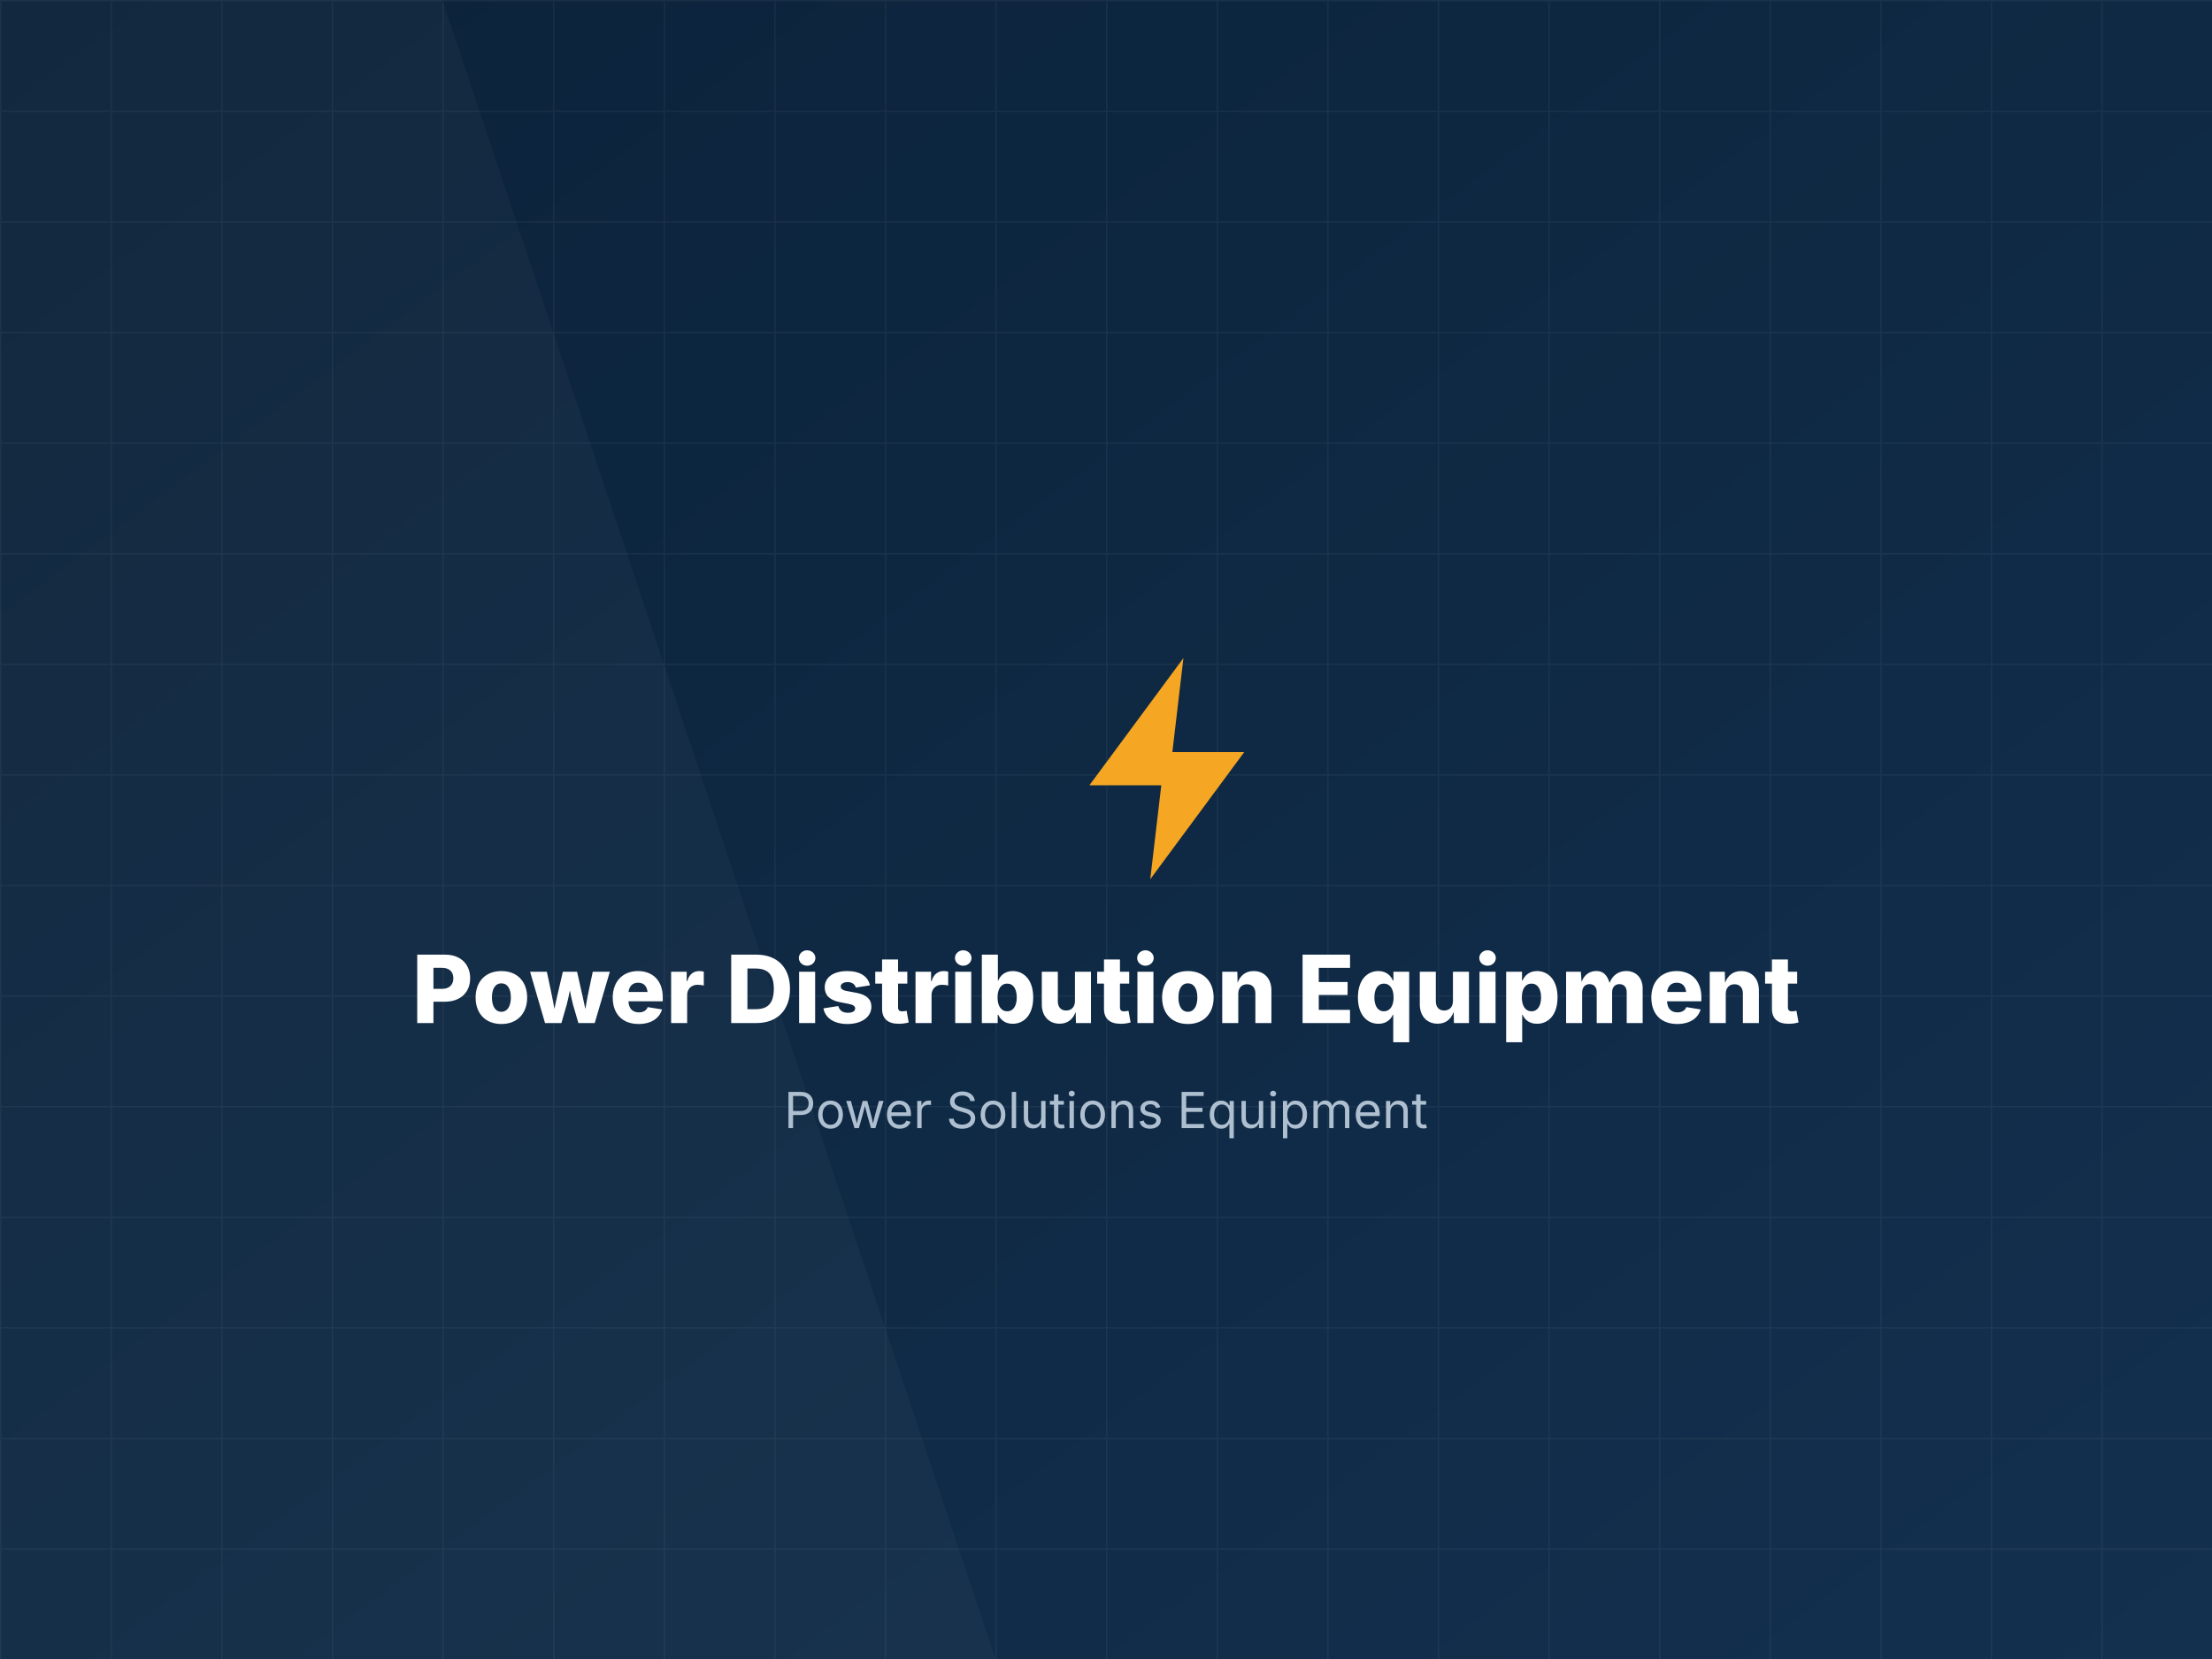
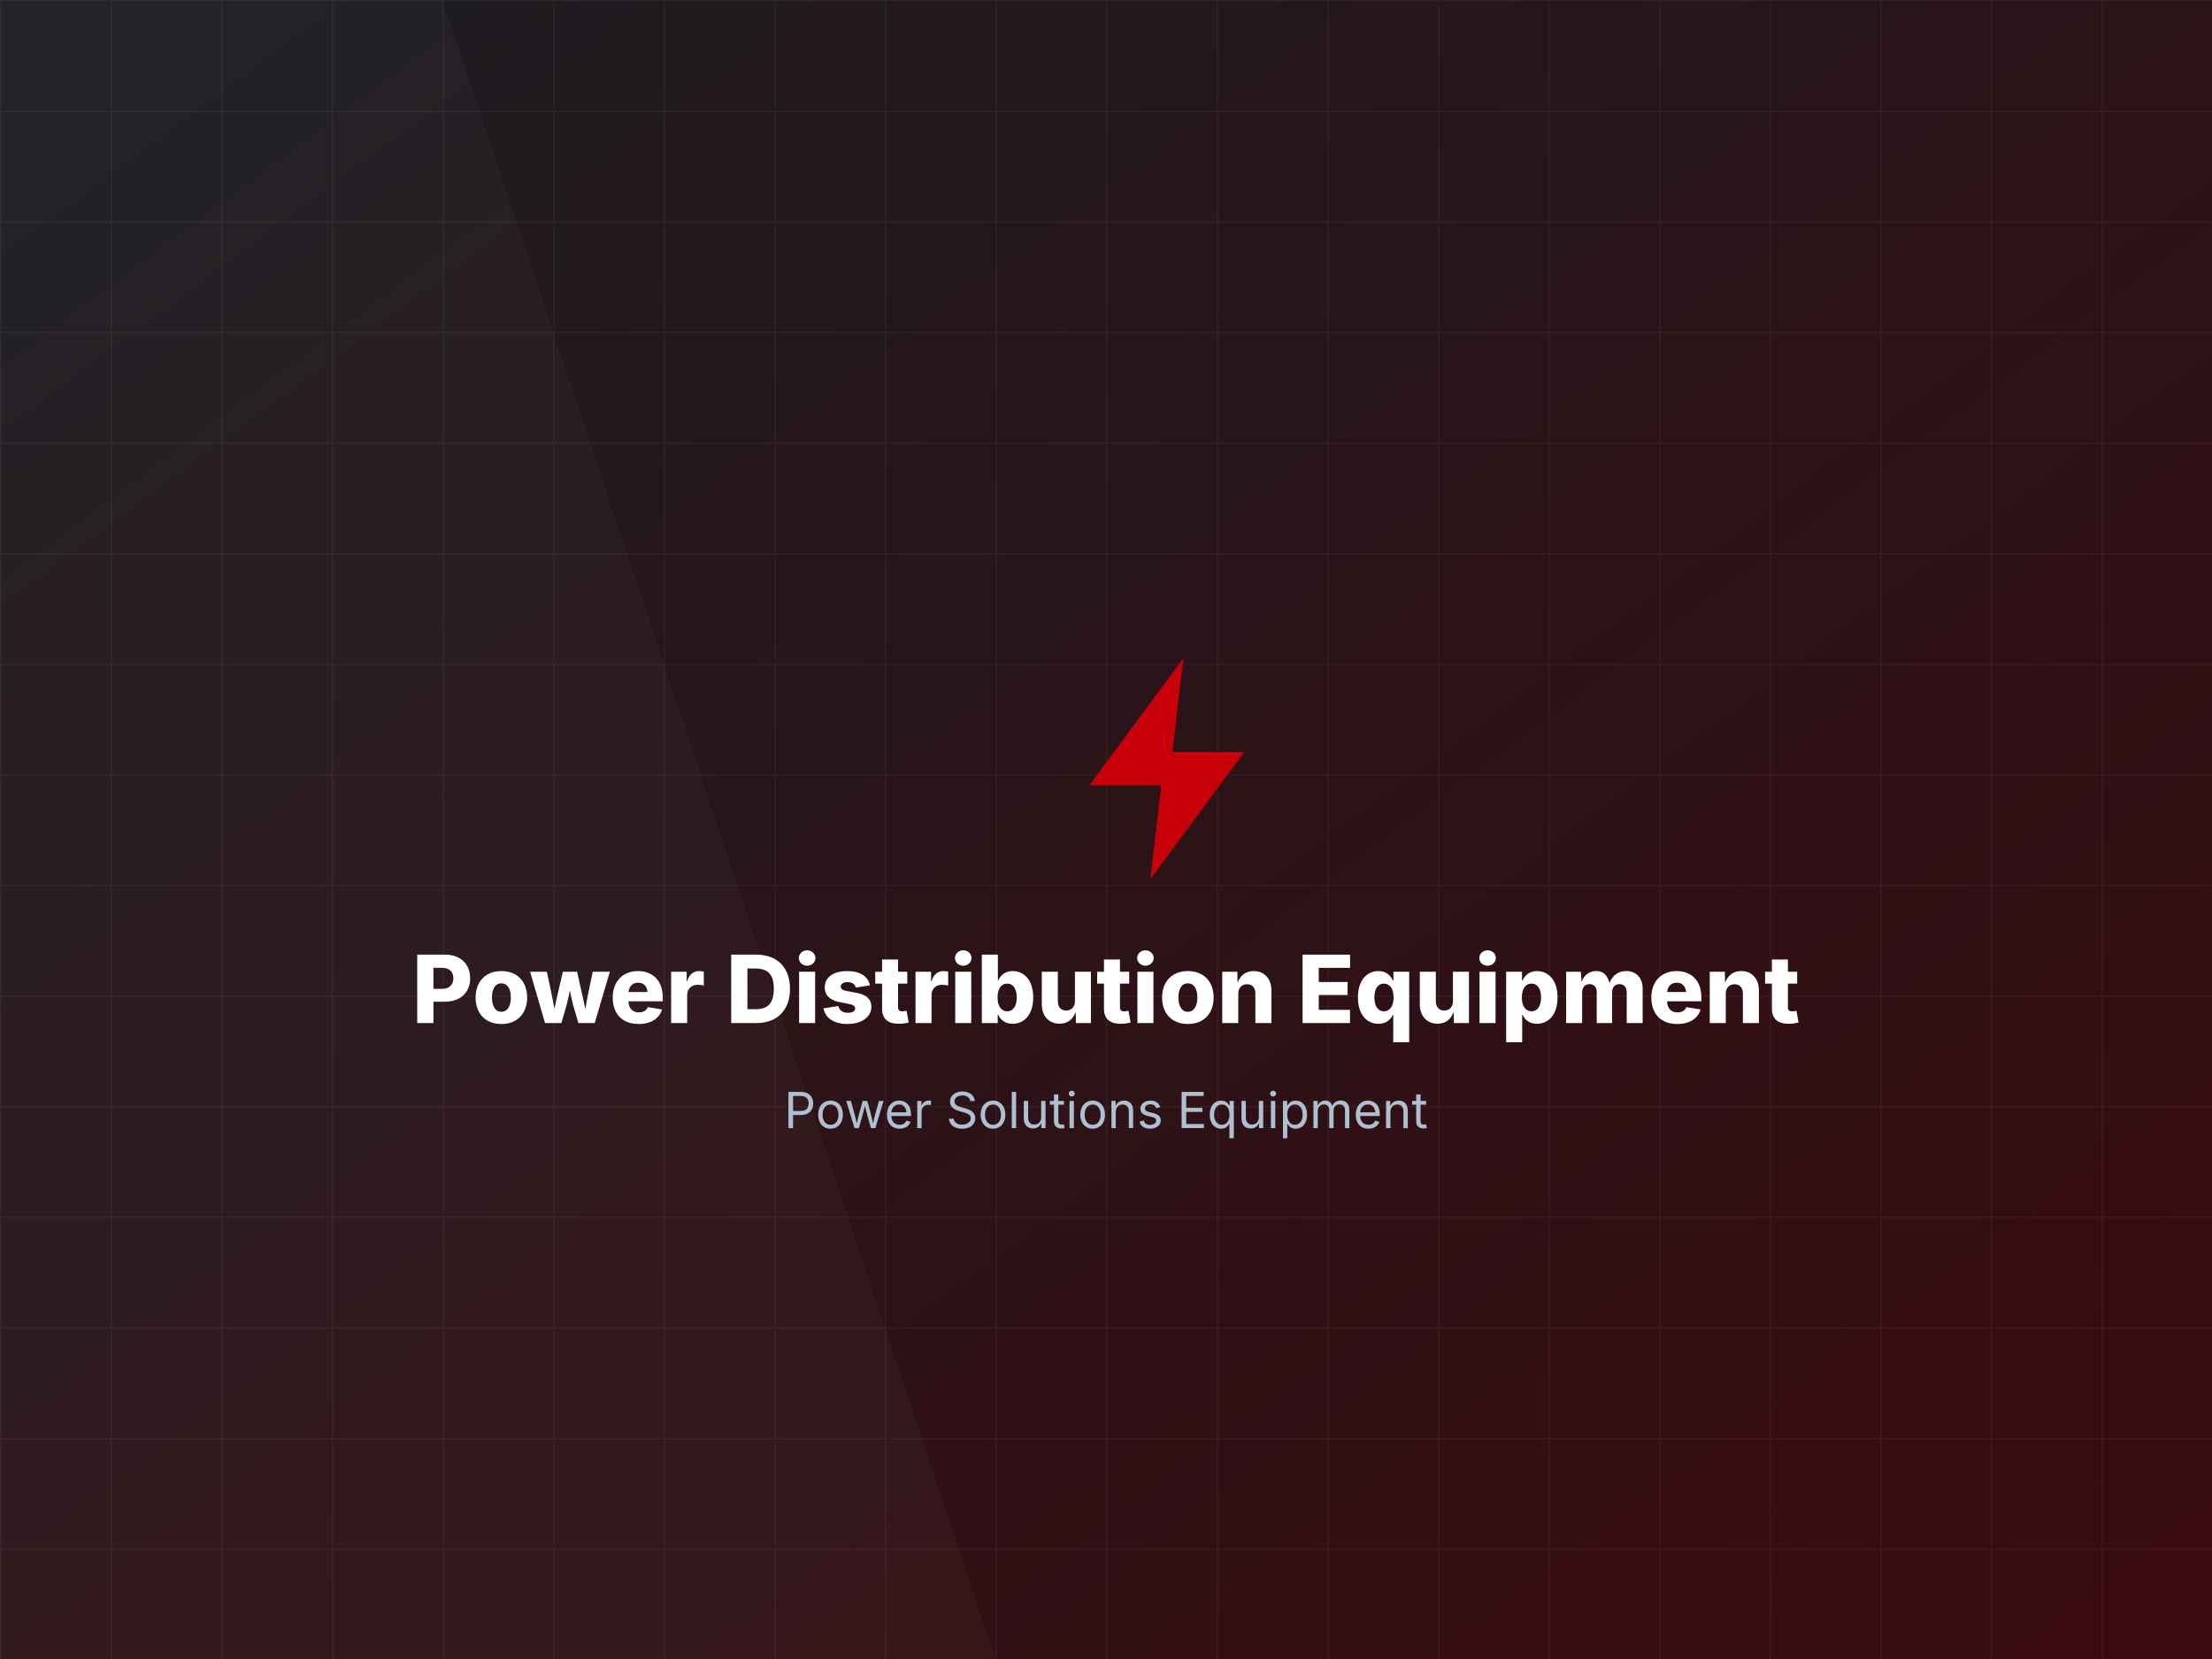
<svg xmlns="http://www.w3.org/2000/svg" width="800" height="600" viewBox="0 0 800 600" role="img" aria-label="Power Distribution Equipment">
  <defs>
    <linearGradient id="gpower-distribution" x1="0" y1="0" x2="1" y2="1">
-       <stop offset="0" stop-color="#0b2239" />
-       <stop offset="1" stop-color="#13304f" />
+       <stop offset="0" stop-color="#1b1d22" />
+       <stop offset="1" stop-color="#3a0a0e" />
    </linearGradient>
    <pattern id="ppower-distribution" width="40" height="40" patternUnits="userSpaceOnUse">
      <path d="M40 0H0V40" fill="none" stroke="#ffffff" stroke-opacity="0.05" stroke-width="1" />
    </pattern>
  </defs>
  <rect width="800" height="600" fill="url(#gpower-distribution)" />
  <rect width="800" height="600" fill="url(#ppower-distribution)" />
  <polygon points="0,600 360,600 160,0 0,0" fill="#ffffff" fill-opacity="0.03" />
  <g transform="translate(376, 230) scale(4)">
-     <path d="M13 2L4.5 13.5H11l-1 8.5 8.5-11.5H12l1-8.5z" fill="#f5a623" />
+     <path d="M13 2L4.5 13.5H11l-1 8.5 8.5-11.5H12l1-8.5z" fill="#c8000a" />
  </g>
  <text x="400" y="370" fill="#ffffff" font-family="Inter, Arial, sans-serif" font-size="34" font-weight="800" text-anchor="middle">Power Distribution Equipment</text>
  <text x="400" y="408" fill="#aebfd0" font-family="Inter, Arial, sans-serif" font-size="18" text-anchor="middle">Power Solutions Equipment</text>
</svg>
